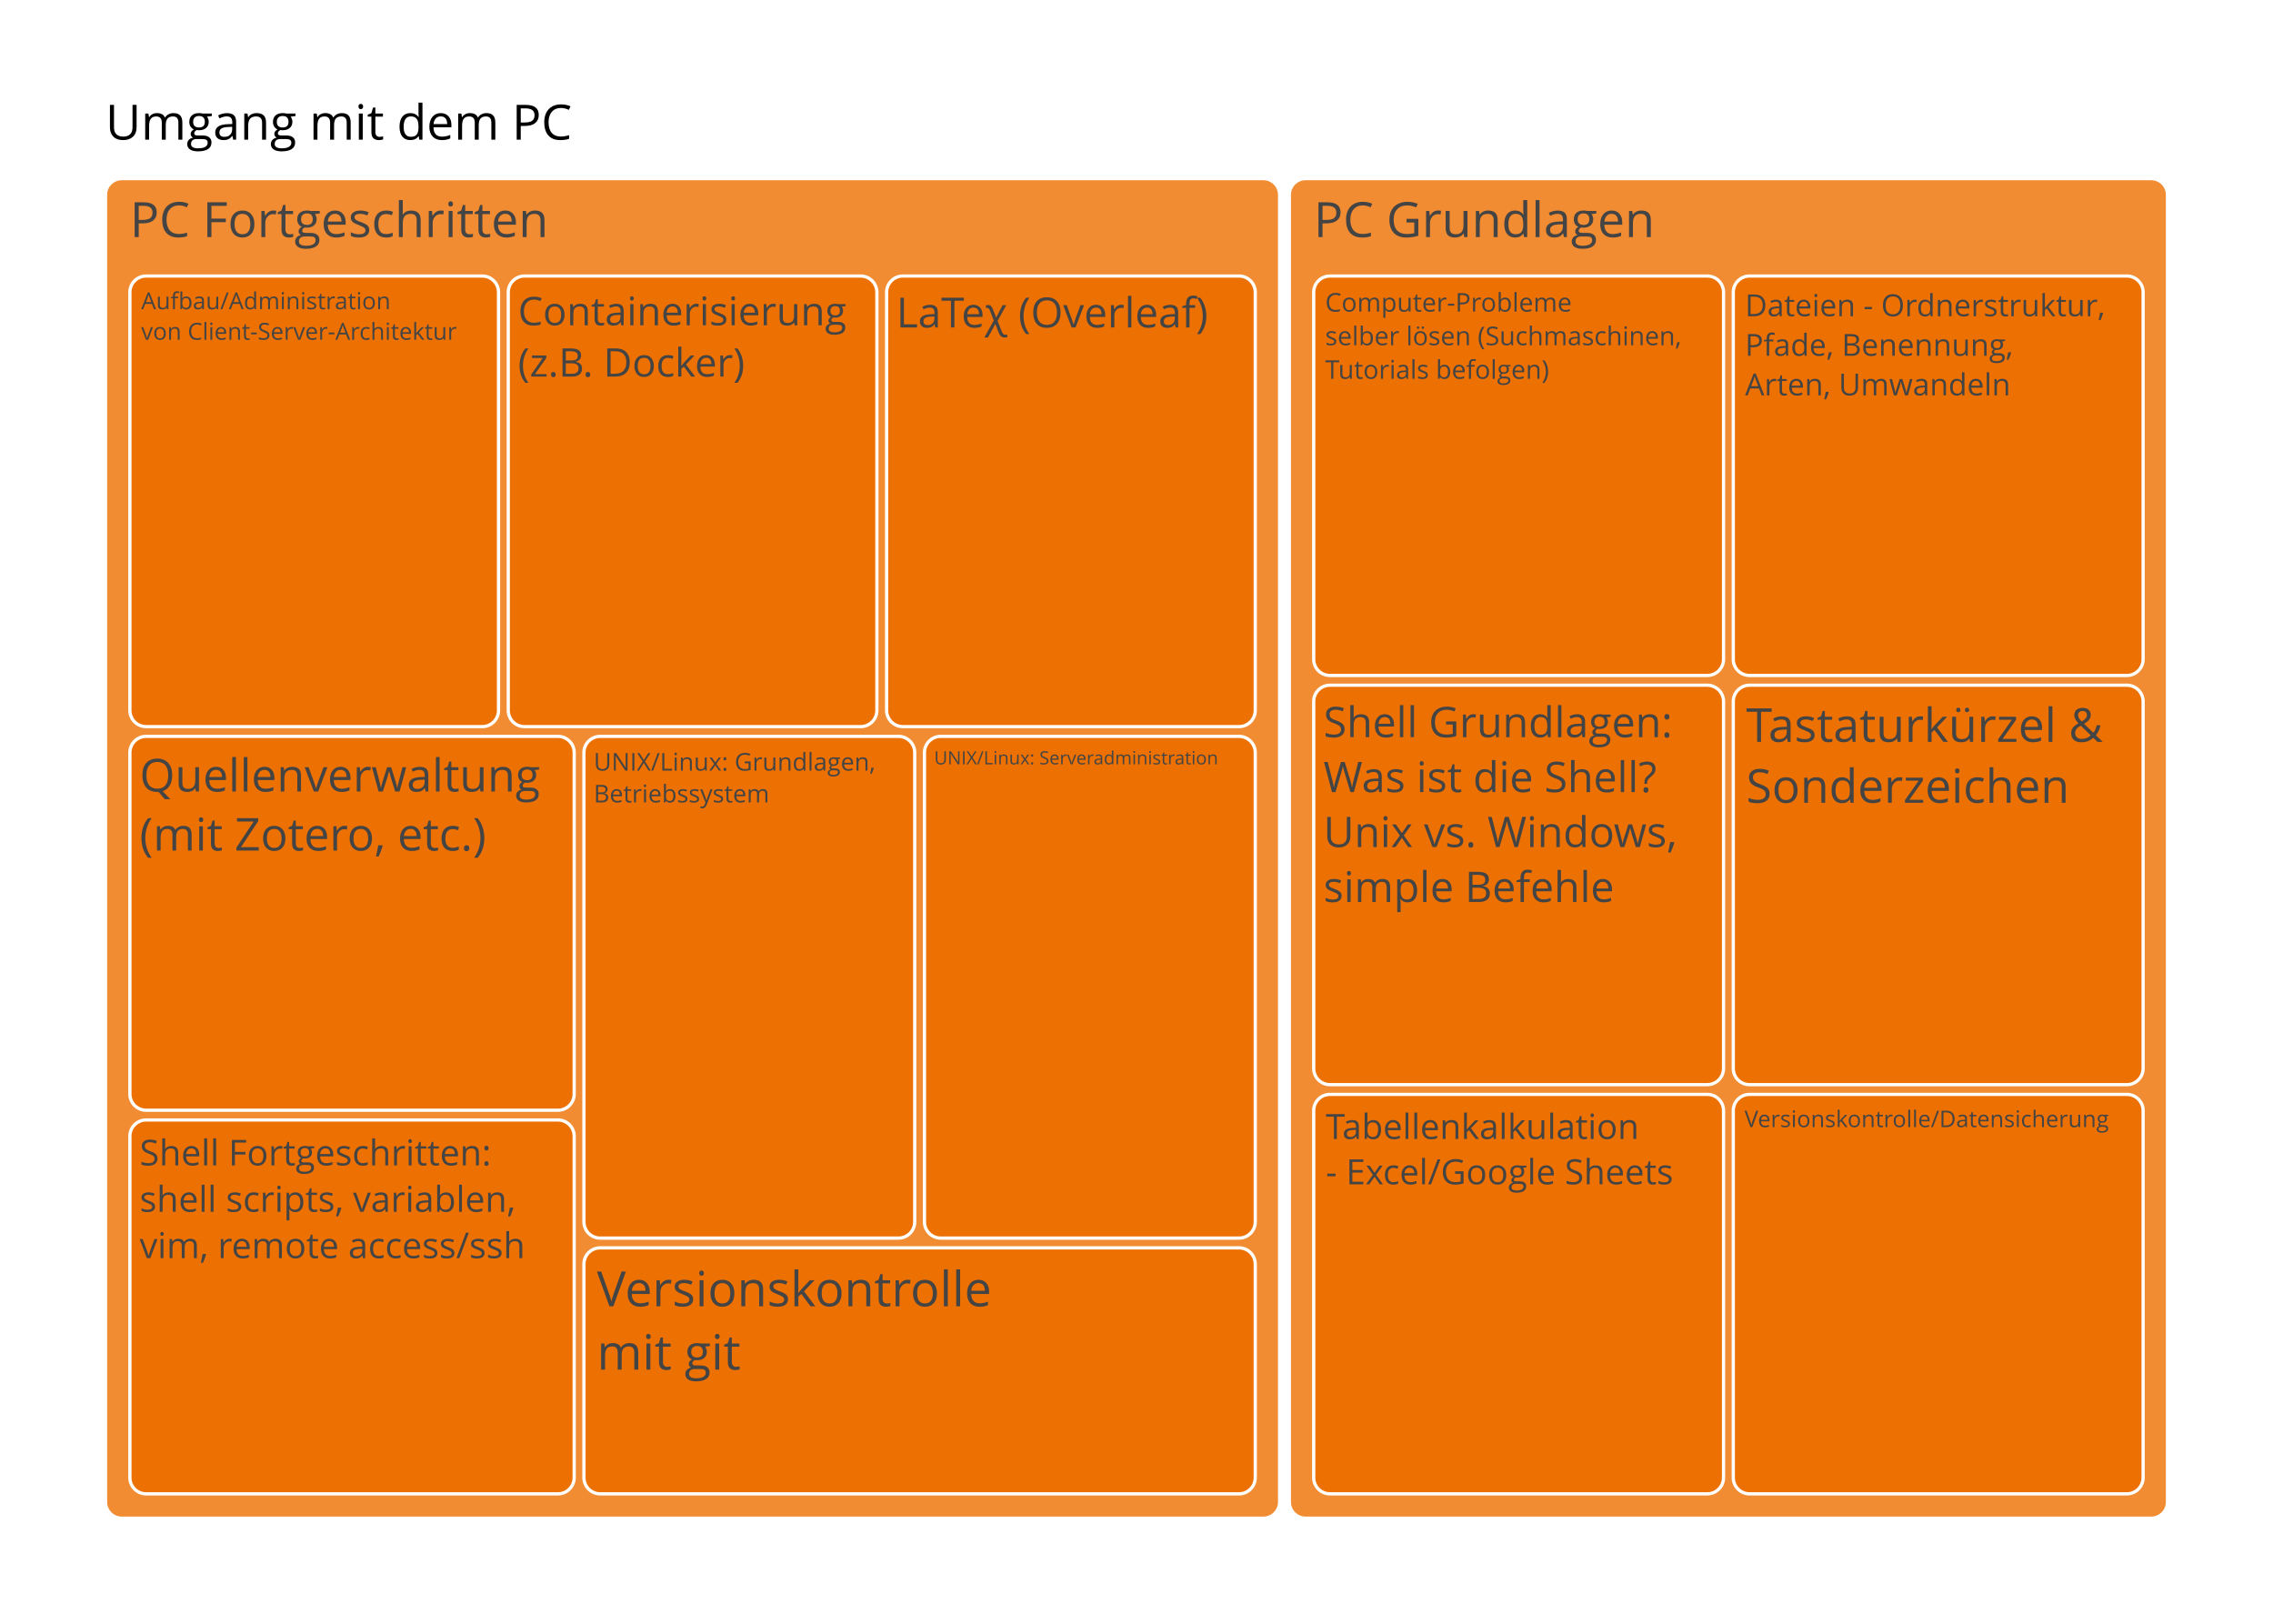
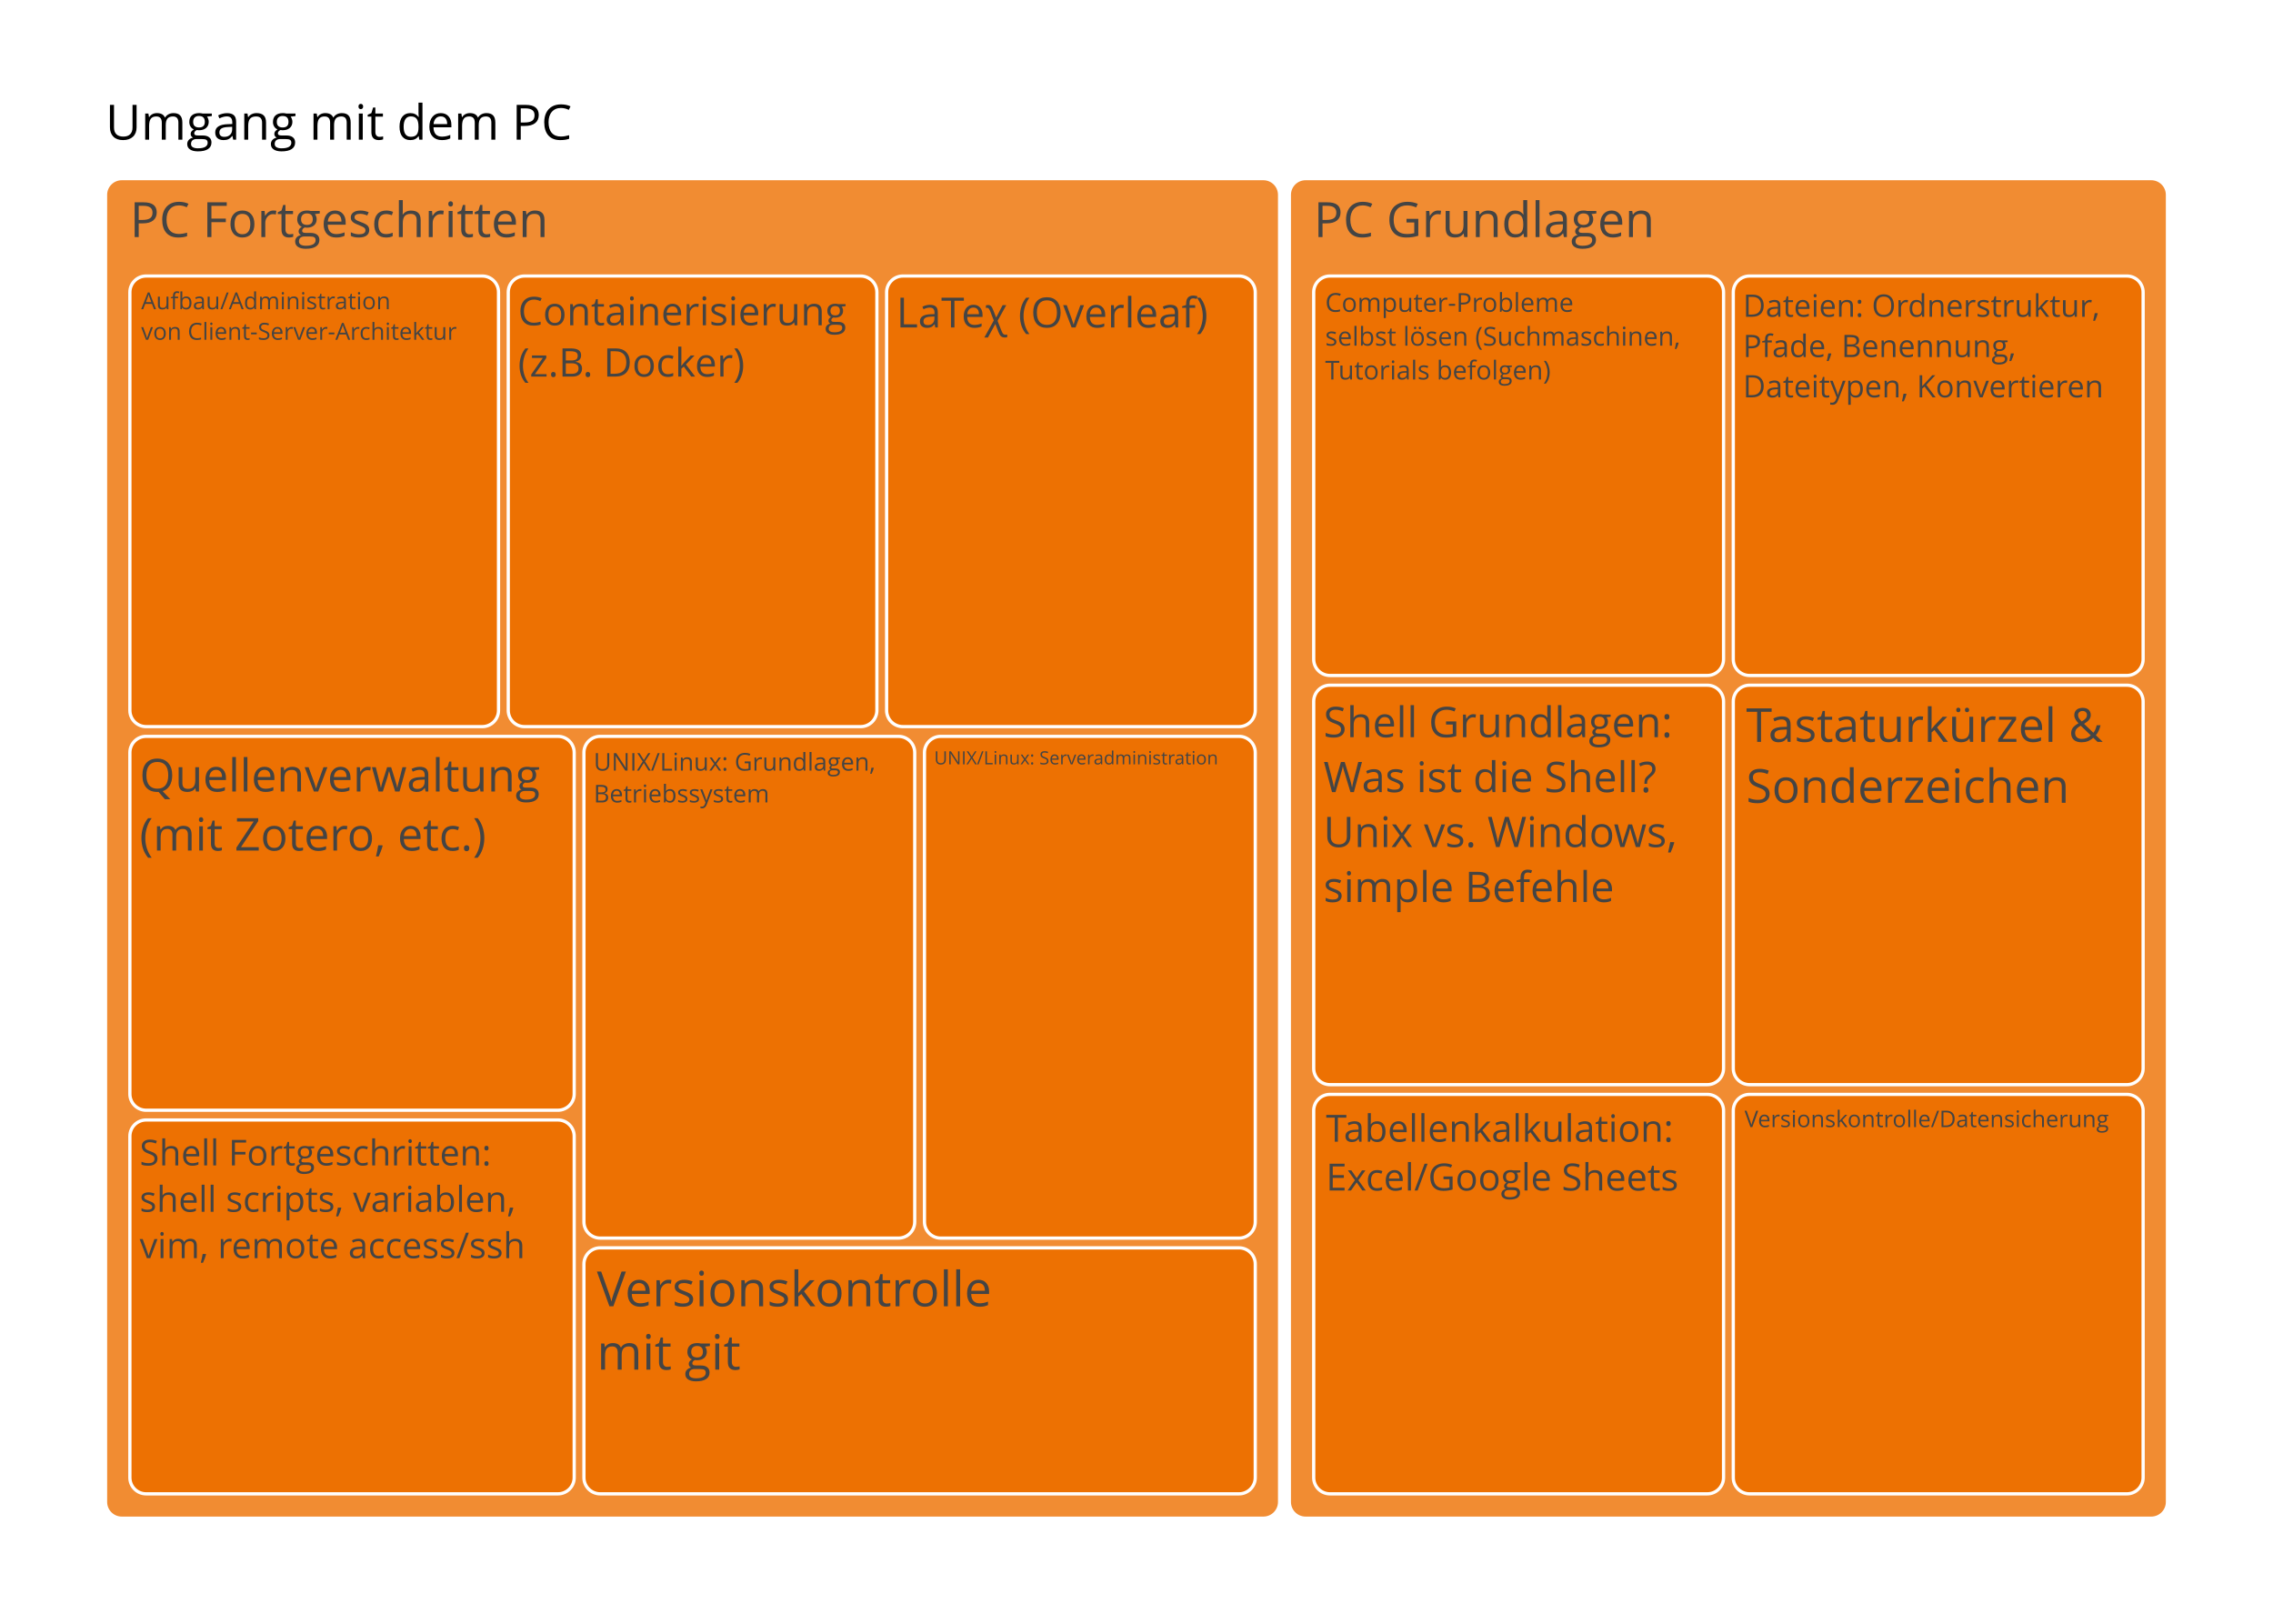
<svg xmlns="http://www.w3.org/2000/svg" class="main-svg" width="700" height="500" style="" viewBox="0 0 700 500">
  <rect x="0" y="0" width="700" height="500" style="fill: rgb(255, 255, 255); fill-opacity: 1;" />
-   <defs id="defs-96c71b">
+   <defs id="defs-b00a84">
    <g class="clips" />
    <g class="gradients" />
    <g class="patterns" />
  </defs>
  <g class="bglayer" />
  <g class="layer-below">
    <g class="imagelayer" />
    <g class="shapelayer" />
  </g>
  <g class="cartesianlayer" />
  <g class="polarlayer" />
  <g class="smithlayer" />
  <g class="ternarylayer" />
  <g class="geolayer" />
  <g class="funnelarealayer" />
  <g class="pielayer" />
  <g class="iciclelayer" />
  <g class="treemaplayer">
    <g class="trace treemap" style="opacity: 1;">
      <g class="slice cursor-pointer">
        <path class="surface" d="M25,30a5,5 0 0 1 5,-5L670,25a5,5 0 0 1 5,5L675,470a5,5 0 0 1 -5,5L30,475a5,5 0 0 1 -5,-5Z" style="pointer-events: none; stroke-width: 0; fill: rgb(0, 0, 0); fill-opacity: 0; stroke: rgb(0, 0, 0); stroke-opacity: 0; opacity: 100;" />
        <g class="slicetext">
          <text data-notex="1" class="slicetext" text-anchor="start" x="0" y="0" style="font-family: 'Open Sans', verdana, arial, sans-serif; font-size: 15px; fill: rgb(0, 0, 0); fill-opacity: 1; white-space: pre;" transform="translate(32.5,43)">Umgang mit dem PC</text>
        </g>
      </g>
      <g class="slice cursor-pointer">
        <path class="surface" d="M32.5,60a5,5 0 0 1 5,-5L389.071,55a5,5 0 0 1 5,5L394.071,462.5a5,5 0 0 1 -5,5L37.5,467.5a5,5 0 0 1 -5,-5Z" style="pointer-events: none; stroke-width: 1; fill: rgb(241, 140, 50); fill-opacity: 1; stroke: rgb(255, 255, 255); stroke-opacity: 1; opacity: 1;" />
        <g class="slicetext">
          <text data-notex="1" class="slicetext" text-anchor="start" x="0" y="0" style="font-family: 'Open Sans', verdana, arial, sans-serif; font-size: 15px; fill: rgb(68, 68, 68); fill-opacity: 1; white-space: pre;" transform="translate(40,73)">PC Fortgeschritten</text>
        </g>
      </g>
      <g class="slice cursor-pointer">
        <path class="surface" d="M397.071,60a5,5 0 0 1 5,-5L662.5,55a5,5 0 0 1 5,5L667.5,462.5a5,5 0 0 1 -5,5L402.071,467.5a5,5 0 0 1 -5,-5Z" style="pointer-events: none; stroke-width: 1; fill: rgb(241, 140, 50); fill-opacity: 1; stroke: rgb(255, 255, 255); stroke-opacity: 1; opacity: 1;" />
        <g class="slicetext">
          <text data-notex="1" class="slicetext" text-anchor="start" x="0" y="0" style="font-family: 'Open Sans', verdana, arial, sans-serif; font-size: 15px; fill: rgb(68, 68, 68); fill-opacity: 1; white-space: pre;" transform="translate(404.5714,73)">PC Grundlagen</text>
        </g>
      </g>
      <g class="slice cursor-pointer">
        <path class="surface" d="M40,90a5,5 0 0 1 5,-5L148.524,85a5,5 0 0 1 5,5L153.524,218.75a5,5 0 0 1 -5,5L45,223.75a5,5 0 0 1 -5,-5Z" style="pointer-events: none; stroke-width: 1; fill: rgb(237, 113, 2); fill-opacity: 1; stroke: rgb(255, 255, 255); stroke-opacity: 1; opacity: 1;" />
        <g class="slicetext">
          <text data-notex="1" class="slicetext" text-anchor="start" x="0" y="0" style="font-family: 'Open Sans', verdana, arial, sans-serif; font-size: 15px; fill: rgb(68, 68, 68); fill-opacity: 1; white-space: pre;" transform="translate(43.4817,95.22546)scale(0.481697)">
            <tspan class="line" dy="0em" x="0" y="0">Aufbau/Administration</tspan>
            <tspan class="line" dy="1.3em" x="0" y="0">von Client-Server-Architektur</tspan>
          </text>
        </g>
      </g>
      <g class="slice cursor-pointer">
        <path class="surface" d="M156.524,90a5,5 0 0 1 5,-5L265.048,85a5,5 0 0 1 5,5L270.048,218.75a5,5 0 0 1 -5,5L161.524,223.75a5,5 0 0 1 -5,-5Z" style="pointer-events: none; stroke-width: 1; fill: rgb(237, 113, 2); fill-opacity: 1; stroke: rgb(255, 255, 255); stroke-opacity: 1; opacity: 1;" />
        <g class="slicetext">
          <text data-notex="1" class="slicetext" text-anchor="start" x="0" y="0" style="font-family: 'Open Sans', verdana, arial, sans-serif; font-size: 15px; fill: rgb(68, 68, 68); fill-opacity: 1; white-space: pre;" transform="translate(159.5238,100.1582)scale(0.8105446)">
            <tspan class="line" dy="0em" x="0" y="0">Containerisierung</tspan>
            <tspan class="line" dy="1.3em" x="0" y="0">(z.B. Docker)</tspan>
          </text>
        </g>
      </g>
      <g class="slice cursor-pointer">
        <path class="surface" d="M273.048,90a5,5 0 0 1 5,-5L381.571,85a5,5 0 0 1 5,5L386.571,218.75a5,5 0 0 1 -5,5L278.048,223.75a5,5 0 0 1 -5,-5Z" style="pointer-events: none; stroke-width: 1; fill: rgb(237, 113, 2); fill-opacity: 1; stroke: rgb(255, 255, 255); stroke-opacity: 1; opacity: 1;" />
        <g class="slicetext">
          <text data-notex="1" class="slicetext" text-anchor="start" x="0" y="0" style="font-family: 'Open Sans', verdana, arial, sans-serif; font-size: 15px; fill: rgb(68, 68, 68); fill-opacity: 1; white-space: pre;" transform="translate(276.0476,100.8387)scale(0.8559109)">LaTeχ (Overleaf)</text>
        </g>
      </g>
      <g class="slice cursor-pointer">
        <path class="surface" d="M40,231.75a5,5 0 0 1 5,-5L171.829,226.75a5,5 0 0 1 5,5L176.829,336.875a5,5 0 0 1 -5,5L45,341.875a5,5 0 0 1 -5,-5Z" style="pointer-events: none; stroke-width: 1; fill: rgb(237, 113, 2); fill-opacity: 1; stroke: rgb(255, 255, 255); stroke-opacity: 1; opacity: 1;" />
        <g class="slicetext">
          <text data-notex="1" class="slicetext" text-anchor="start" x="0" y="0" style="font-family: 'Open Sans', verdana, arial, sans-serif; font-size: 15px; fill: rgb(68, 68, 68); fill-opacity: 1; white-space: pre;" transform="translate(43,243.7346)scale(0.9323047)">
            <tspan class="line" dy="0em" x="0" y="0">Quellenverwaltung</tspan>
            <tspan class="line" dy="1.3em" x="0" y="0">(mit Zotero, etc.)</tspan>
          </text>
        </g>
      </g>
      <g class="slice cursor-pointer">
        <path class="surface" d="M40,349.875a5,5 0 0 1 5,-5L171.829,344.875a5,5 0 0 1 5,5L176.829,455a5,5 0 0 1 -5,5L45,460a5,5 0 0 1 -5,-5Z" style="pointer-events: none; stroke-width: 1; fill: rgb(237, 113, 2); fill-opacity: 1; stroke: rgb(255, 255, 255); stroke-opacity: 1; opacity: 1;" />
        <g class="slicetext">
          <text data-notex="1" class="slicetext" text-anchor="start" x="0" y="0" style="font-family: 'Open Sans', verdana, arial, sans-serif; font-size: 15px; fill: rgb(68, 68, 68); fill-opacity: 1; white-space: pre;" transform="translate(43,358.8623)scale(0.7324843)">
            <tspan class="line" dy="0em" x="0" y="0">Shell Fortgeschritten:</tspan>
            <tspan class="line" dy="1.3em" x="0" y="0">shell scripts, variablen,</tspan>
            <tspan class="line" dy="2.6em" x="0" y="0">vim, remote access/ssh</tspan>
          </text>
        </g>
      </g>
      <g class="slice cursor-pointer">
        <path class="surface" d="M179.829,231.75a5,5 0 0 1 5,-5L276.7,226.75a5,5 0 0 1 5,5L281.7,376.25a5,5 0 0 1 -5,5L184.829,381.25a5,5 0 0 1 -5,-5Z" style="pointer-events: none; stroke-width: 1; fill: rgb(237, 113, 2); fill-opacity: 1; stroke: rgb(255, 255, 255); stroke-opacity: 1; opacity: 1;" />
        <g class="slicetext">
          <text data-notex="1" class="slicetext" text-anchor="start" x="0" y="0" style="font-family: 'Open Sans', verdana, arial, sans-serif; font-size: 15px; fill: rgb(68, 68, 68); fill-opacity: 1; white-space: pre;" transform="translate(182.8286,237.2897)scale(0.5026437)">
            <tspan class="line" dy="0em" x="0" y="0">UNIX/Linux: Grundlagen,</tspan>
            <tspan class="line" dy="1.3em" x="0" y="0">Betriebssystem</tspan>
          </text>
        </g>
      </g>
      <g class="slice cursor-pointer">
        <path class="surface" d="M284.7,231.75a5,5 0 0 1 5,-5L381.571,226.75a5,5 0 0 1 5,5L386.571,376.25a5,5 0 0 1 -5,5L289.7,381.25a5,5 0 0 1 -5,-5Z" style="pointer-events: none; stroke-width: 1; fill: rgb(237, 113, 2); fill-opacity: 1; stroke: rgb(255, 255, 255); stroke-opacity: 1; opacity: 1;" />
        <g class="slicetext">
          <text data-notex="1" class="slicetext" text-anchor="start" x="0" y="0" style="font-family: 'Open Sans', verdana, arial, sans-serif; font-size: 15px; fill: rgb(68, 68, 68); fill-opacity: 1; white-space: pre;" transform="translate(287.7,235.3764)scale(0.375093)">UNIX/Linux: Serveradministration</text>
        </g>
      </g>
      <g class="slice cursor-pointer">
        <path class="surface" d="M179.829,389.25a5,5 0 0 1 5,-5L381.571,384.25a5,5 0 0 1 5,5L386.571,455a5,5 0 0 1 -5,5L184.829,460a5,5 0 0 1 -5,-5Z" style="pointer-events: none; stroke-width: 1; fill: rgb(237, 113, 2); fill-opacity: 1; stroke: rgb(255, 255, 255); stroke-opacity: 1; opacity: 1;" />
        <g class="slicetext">
          <text data-notex="1" class="slicetext" text-anchor="start" x="0" y="0" style="font-family: 'Open Sans', verdana, arial, sans-serif; font-size: 15px; fill: rgb(68, 68, 68); fill-opacity: 1; white-space: pre;" transform="translate(183.8286,402.25)">
            <tspan class="line" dy="0em" x="0" y="0">Versionskontrolle</tspan>
            <tspan class="line" dy="1.3em" x="0" y="0">mit git</tspan>
          </text>
        </g>
      </g>
      <g class="slice cursor-pointer">
        <path class="surface" d="M404.571,90a5,5 0 0 1 5,-5L525.786,85a5,5 0 0 1 5,5L530.786,203a5,5 0 0 1 -5,5L409.571,208a5,5 0 0 1 -5,-5Z" style="pointer-events: none; stroke-width: 1; fill: rgb(237, 113, 2); fill-opacity: 1; stroke: rgb(255, 255, 255); stroke-opacity: 1; opacity: 1;" />
        <g class="slicetext">
-           <text data-notex="1" class="slicetext" text-anchor="start" x="0" y="0" style="font-family: 'Open Sans', verdana, arial, sans-serif; font-size: 15px; fill: rgb(68, 68, 68); fill-opacity: 1; white-space: pre;" transform="translate(408.1018,95.95627)scale(0.5304181)">
+           <text data-notex="1" class="slicetext" text-anchor="start" x="0" y="0" style="font-family: 'Open Sans', verdana, arial, sans-serif; font-size: 15px; fill: rgb(68, 68, 68); fill-opacity: 1; white-space: pre;" transform="translate(408.1056,96.01317)scale(0.5342115)">
            <tspan class="line" dy="0em" x="0" y="0">Computer-Probleme</tspan>
-             <tspan class="line" dy="1.3em" x="0" y="0">selber lösen (Suchmaschinen,</tspan>
+             <tspan class="line" dy="1.3em" x="0" y="0">selbst lösen (Suchmaschinen,</tspan>
            <tspan class="line" dy="2.6em" x="0" y="0">Tutorials befolgen)</tspan>
          </text>
        </g>
      </g>
      <g class="slice cursor-pointer">
        <path class="surface" d="M533.786,90a5,5 0 0 1 5,-5L655,85a5,5 0 0 1 5,5L660,203a5,5 0 0 1 -5,5L538.786,208a5,5 0 0 1 -5,-5Z" style="pointer-events: none; stroke-width: 1; fill: rgb(237, 113, 2); fill-opacity: 1; stroke: rgb(255, 255, 255); stroke-opacity: 1; opacity: 1;" />
        <g class="slicetext">
-           <text data-notex="1" class="slicetext" text-anchor="start" x="0" y="0" style="font-family: 'Open Sans', verdana, arial, sans-serif; font-size: 15px; fill: rgb(68, 68, 68); fill-opacity: 1; white-space: pre;" transform="translate(537.4107,97.37496)scale(0.6249971)">
-             <tspan class="line" dy="0em" x="0" y="0">Dateien - Ordnerstruktur,</tspan>
+           <text data-notex="1" class="slicetext" text-anchor="start" x="0" y="0" style="font-family: 'Open Sans', verdana, arial, sans-serif; font-size: 15px; fill: rgb(68, 68, 68); fill-opacity: 1; white-space: pre;" transform="translate(536.7857,97.54318)scale(0.6362122)">
+             <tspan class="line" dy="0em" x="0" y="0">Dateien: Ordnerstruktur,</tspan>
            <tspan class="line" dy="1.3em" x="0" y="0">Pfade, Benennung,</tspan>
-             <tspan class="line" dy="2.6em" x="0" y="0">Arten, Umwandeln</tspan>
+             <tspan class="line" dy="2.6em" x="0" y="0">Dateitypen, Konvertieren</tspan>
          </text>
        </g>
      </g>
      <g class="slice cursor-pointer">
        <path class="surface" d="M404.571,216a5,5 0 0 1 5,-5L525.786,211a5,5 0 0 1 5,5L530.786,329a5,5 0 0 1 -5,5L409.571,334a5,5 0 0 1 -5,-5Z" style="pointer-events: none; stroke-width: 1; fill: rgb(237, 113, 2); fill-opacity: 1; stroke: rgb(255, 255, 255); stroke-opacity: 1; opacity: 1;" />
        <g class="slicetext">
          <text data-notex="1" class="slicetext" text-anchor="start" x="0" y="0" style="font-family: 'Open Sans', verdana, arial, sans-serif; font-size: 15px; fill: rgb(68, 68, 68); fill-opacity: 1; white-space: pre;" transform="translate(407.5714,227.0093)scale(0.8672883)">
            <tspan class="line" dy="0em" x="0" y="0">Shell Grundlagen:</tspan>
            <tspan class="line" dy="1.3em" x="0" y="0">Was ist die Shell?</tspan>
            <tspan class="line" dy="2.6em" x="0" y="0">Unix vs. Windows,</tspan>
            <tspan class="line" dy="3.9em" x="0" y="0">simple Befehle</tspan>
          </text>
        </g>
      </g>
      <g class="slice cursor-pointer">
        <path class="surface" d="M404.571,342a5,5 0 0 1 5,-5L525.786,337a5,5 0 0 1 5,5L530.786,455a5,5 0 0 1 -5,5L409.571,460a5,5 0 0 1 -5,-5Z" style="pointer-events: none; stroke-width: 1; fill: rgb(237, 113, 2); fill-opacity: 1; stroke: rgb(255, 255, 255); stroke-opacity: 1; opacity: 1;" />
        <g class="slicetext">
-           <text data-notex="1" class="slicetext" text-anchor="start" x="0" y="0" style="font-family: 'Open Sans', verdana, arial, sans-serif; font-size: 15px; fill: rgb(68, 68, 68); fill-opacity: 1; white-space: pre;" transform="translate(408.2869,350.7314)scale(0.7154281)">
-             <tspan class="line" dy="0em" x="0" y="0">Tabellenkalkulation</tspan>
-             <tspan class="line" dy="1.3em" x="0" y="0">- Excel/Google Sheets</tspan>
+           <text data-notex="1" class="slicetext" text-anchor="start" x="0" y="0" style="font-family: 'Open Sans', verdana, arial, sans-serif; font-size: 15px; fill: rgb(68, 68, 68); fill-opacity: 1; white-space: pre;" transform="translate(408.3423,351.5637)scale(0.7709133)">
+             <tspan class="line" dy="0em" x="0" y="0">Tabellenkalkulation:</tspan>
+             <tspan class="line" dy="1.3em" x="0" y="0">Excel/Google Sheets</tspan>
          </text>
        </g>
      </g>
      <g class="slice cursor-pointer">
        <path class="surface" d="M533.786,216a5,5 0 0 1 5,-5L655,211a5,5 0 0 1 5,5L660,329a5,5 0 0 1 -5,5L538.786,334a5,5 0 0 1 -5,-5Z" style="pointer-events: none; stroke-width: 1; fill: rgb(237, 113, 2); fill-opacity: 1; stroke: rgb(255, 255, 255); stroke-opacity: 1; opacity: 1;" />
        <g class="slicetext">
          <text data-notex="1" class="slicetext" text-anchor="start" x="0" y="0" style="font-family: 'Open Sans', verdana, arial, sans-serif; font-size: 15px; fill: rgb(68, 68, 68); fill-opacity: 1; white-space: pre;" transform="translate(537.748,228.4347)scale(0.9623157)">
            <tspan class="line" dy="0em" x="0" y="0">Tastaturkürzel &amp;</tspan>
            <tspan class="line" dy="1.3em" x="0" y="0">Sonderzeichen</tspan>
          </text>
        </g>
      </g>
      <g class="slice cursor-pointer">
        <path class="surface" d="M533.786,342a5,5 0 0 1 5,-5L655,337a5,5 0 0 1 5,5L660,455a5,5 0 0 1 -5,5L538.786,460a5,5 0 0 1 -5,-5Z" style="pointer-events: none; stroke-width: 1; fill: rgb(237, 113, 2); fill-opacity: 1; stroke: rgb(255, 255, 255); stroke-opacity: 1; opacity: 1;" />
        <g class="slicetext">
          <text data-notex="1" class="slicetext" text-anchor="start" x="0" y="0" style="font-family: 'Open Sans', verdana, arial, sans-serif; font-size: 15px; fill: rgb(68, 68, 68); fill-opacity: 1; white-space: pre;" transform="translate(537.2576,347.0788)scale(0.4719202)">Versionskontrolle/Datensicherung</text>
        </g>
      </g>
    </g>
  </g>
  <g class="sunburstlayer" />
  <g class="glimages" />
-   <defs id="topdefs-96c71b">
+   <defs id="topdefs-b00a84">
    <g class="clips" />
  </defs>
  <g class="layer-above">
    <g class="imagelayer" />
    <g class="shapelayer" />
  </g>
  <g class="infolayer">
    <g class="g-gtitle" />
  </g>
</svg>
